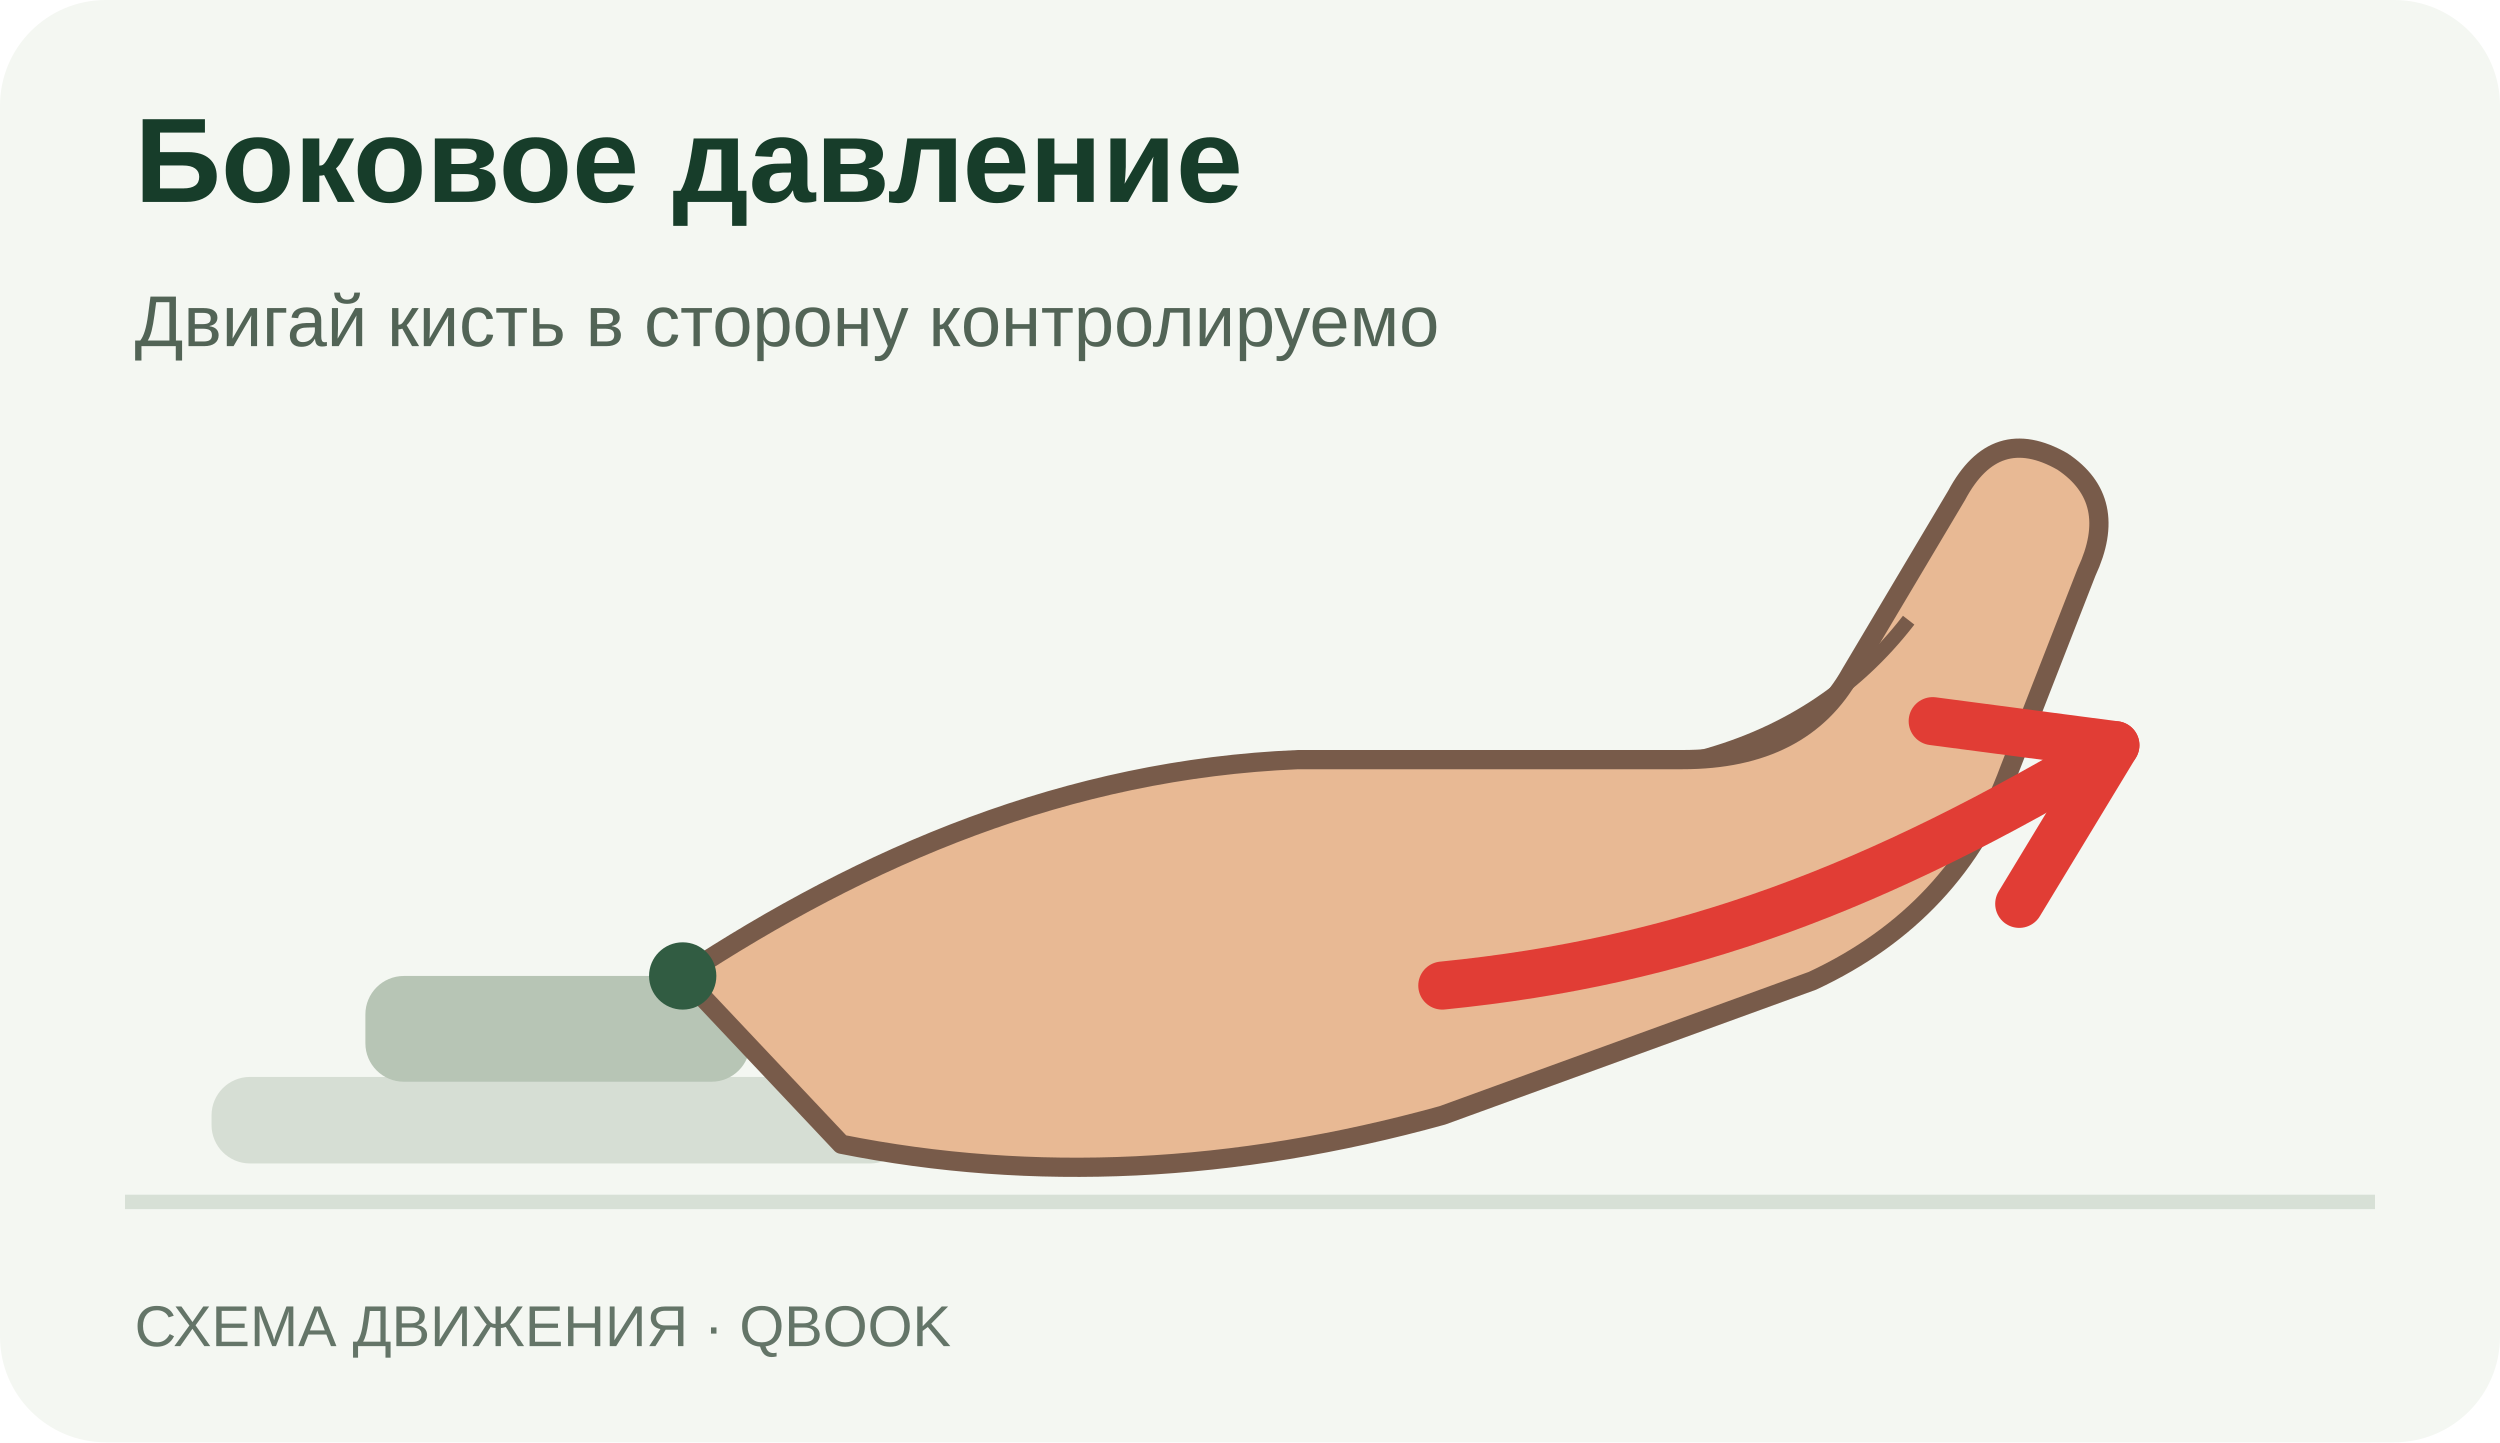
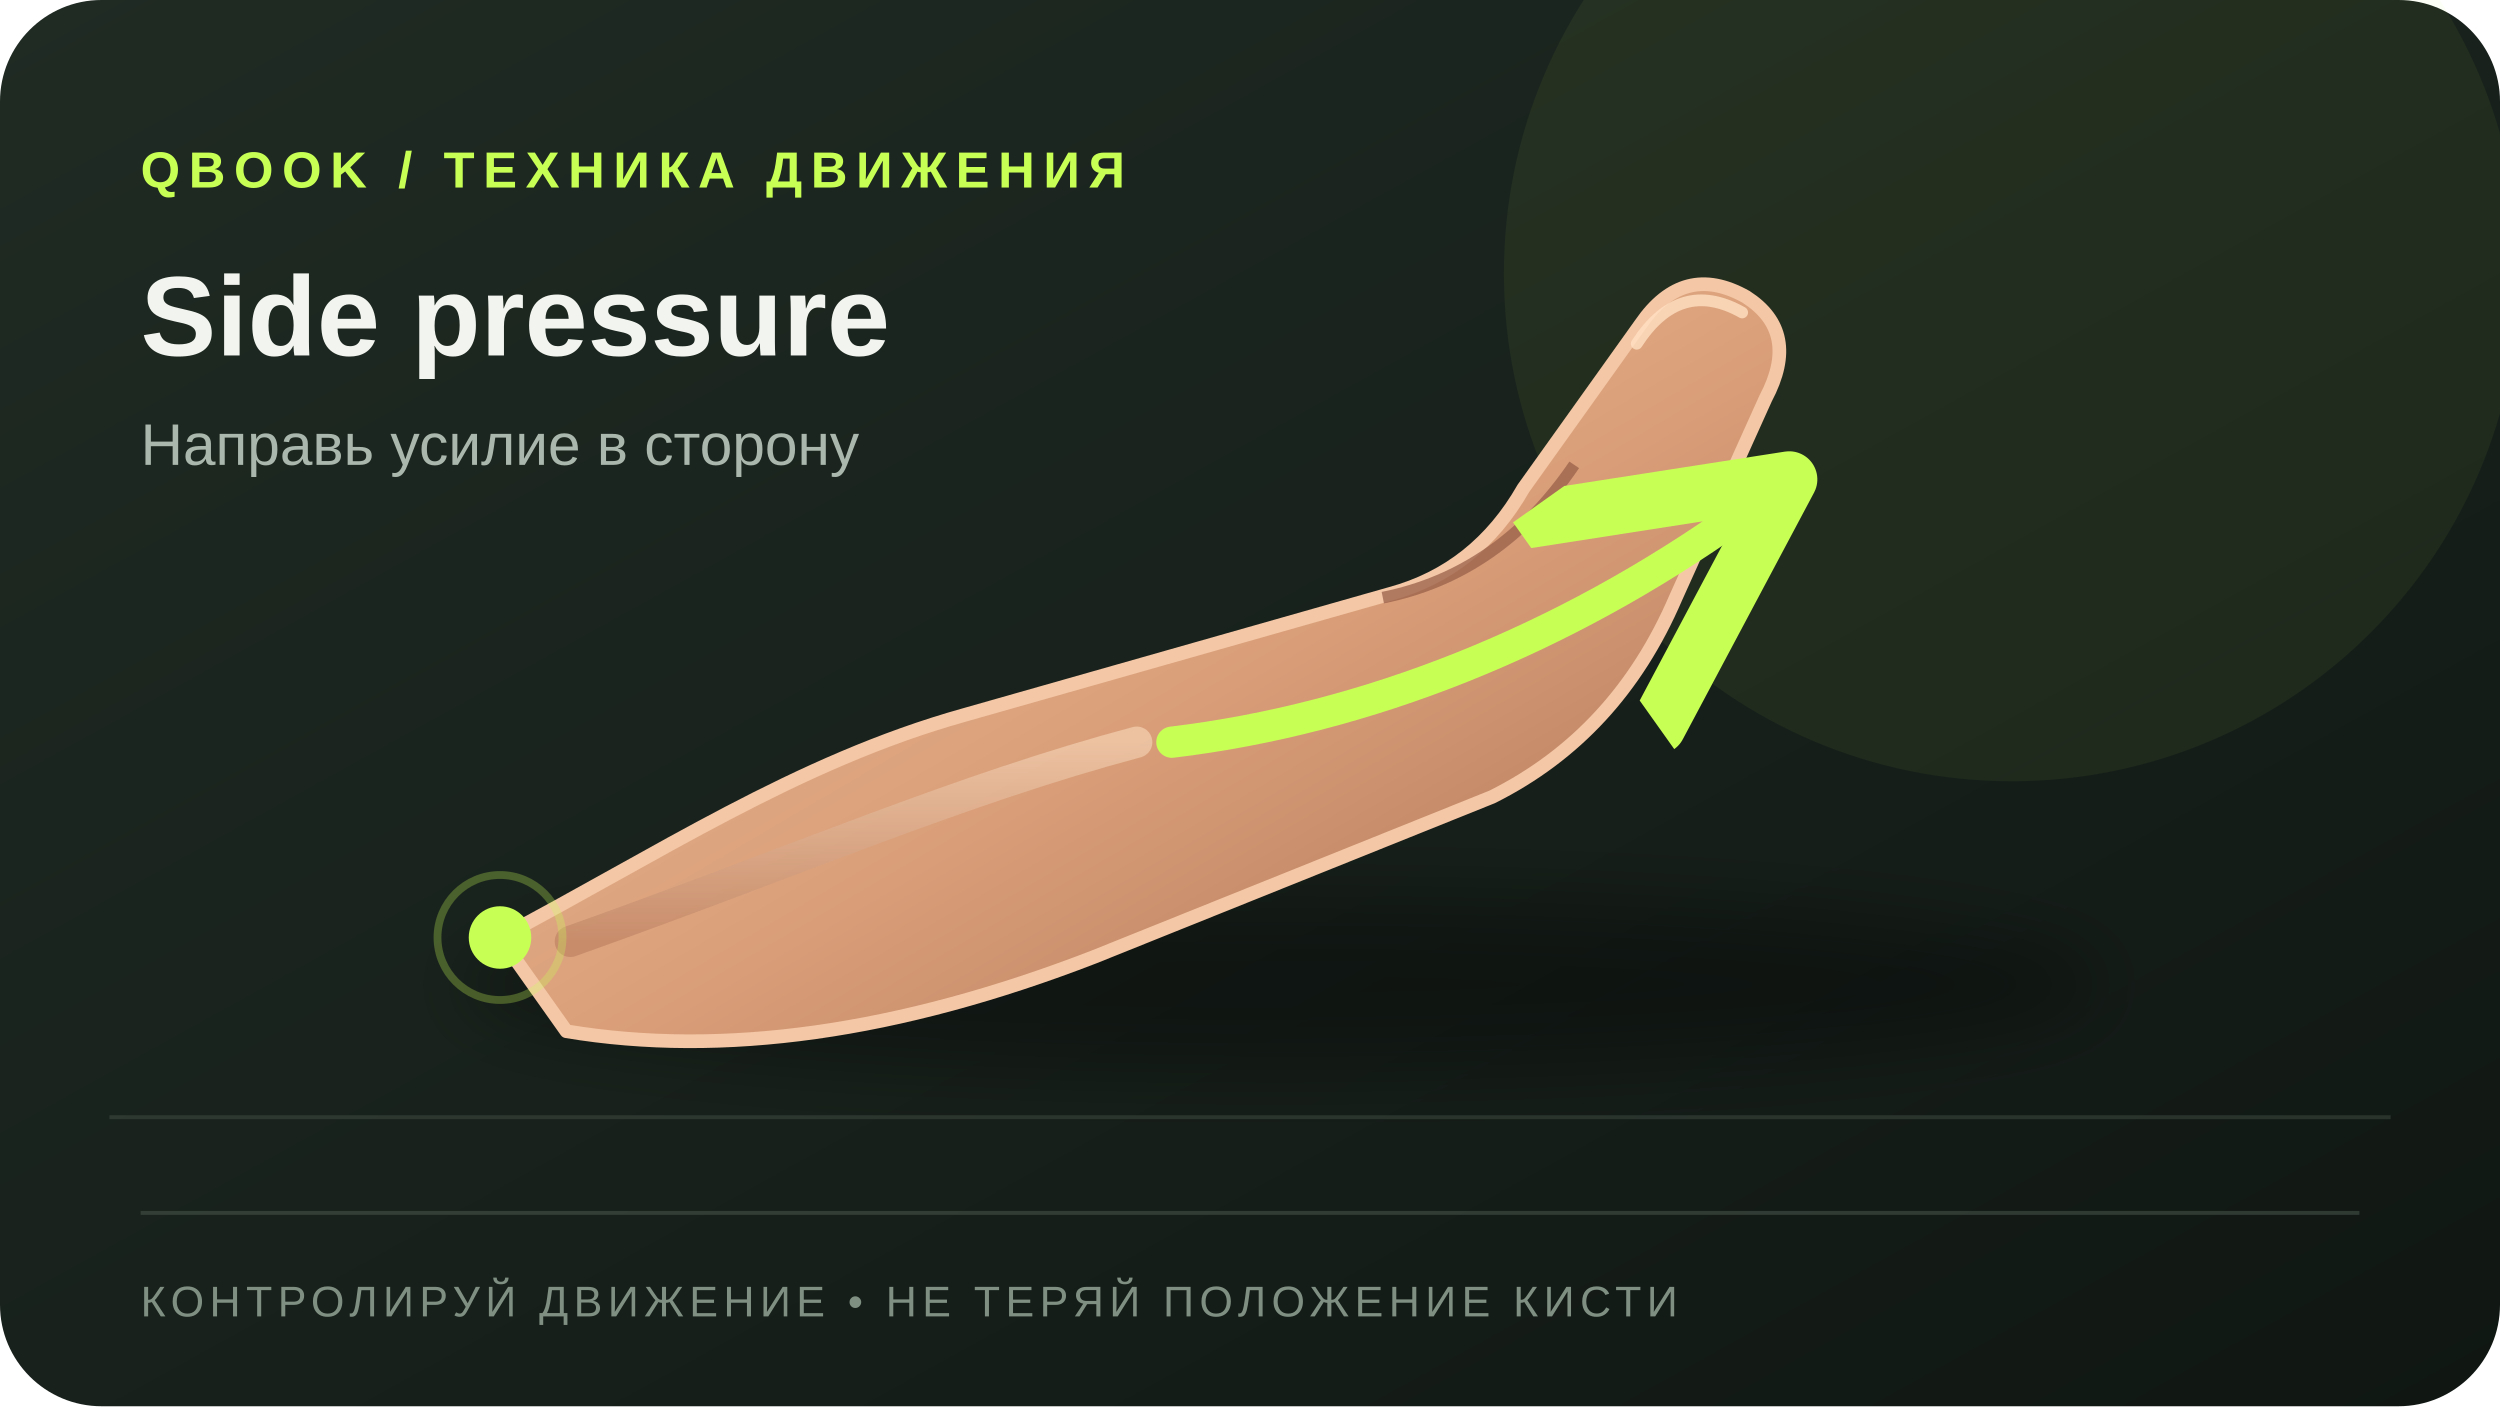
- <svg xmlns="http://www.w3.org/2000/svg" viewBox="0 0 520 300" role="img" aria-labelledby="t d">
-   <rect width="520" height="300" rx="22" fill="#f4f7f2" />
-   <path d="M26 250H494" stroke="#d7e0d6" stroke-width="3" />
-   <rect x="44" y="224" width="145" height="18" rx="8" fill="#d6ded4" />
-   <rect x="76" y="203" width="80" height="22" rx="8" fill="#b7c5b5" />
-   <path d="M142 203 C180 178 222 160 270 158 L350 158 Q375 158 385 140 L407 103 Q415 88 429 96 Q441 104 434 119 L418 160 Q407 190 377 204 L300 232 Q235 250 175 238Z" fill="#e8b994" stroke="#785b4a" stroke-width="4" stroke-linejoin="round" />
-   <path d="M352 158 Q380 151 397 129" fill="none" stroke="#785b4a" stroke-width="3" />
-   <path d="M300 205 C350 200 390 185 440 155" fill="none" stroke="#e13d35" stroke-width="10" stroke-linecap="round" />
-   <path d="M402 150 L440 155 L420 188" fill="none" stroke="#e13d35" stroke-width="10" stroke-linecap="round" stroke-linejoin="round" />
-   <circle cx="142" cy="203" r="7" fill="#315c42" />
-   <text x="28" y="42" font-family="Arial,sans-serif" font-size="25" font-weight="700" fill="#173d2a">Боковое давление</text>
-   <text x="28" y="72" font-family="Arial,sans-serif" font-size="15" fill="#526456">Двигай кисть в сторону контролируемо</text>
-   <text x="28" y="280" font-family="Arial,sans-serif" font-size="12" fill="#647568">СХЕМА ДВИЖЕНИЯ · QBOOK</text>
+ <svg xmlns="http://www.w3.org/2000/svg" viewBox="0 0 640 360" role="img" aria-labelledby="title desc">
+   <defs>
+     <linearGradient id="bg" x2="1" y2="1">
+       <stop stop-color="#202b24" />
+       <stop offset="1" stop-color="#101713" />
+     </linearGradient>
+     <linearGradient id="skin" x1="0" y1="0" x2="1" y2="1">
+       <stop stop-color="#f0c6a0" />
+       <stop offset=".55" stop-color="#d99e78" />
+       <stop offset="1" stop-color="#a96e53" />
+     </linearGradient>
+     <linearGradient id="edge" x2="0" y2="1">
+       <stop stop-color="#f6d5b7" />
+       <stop offset="1" stop-color="#bd8061" />
+     </linearGradient>
+     <filter id="shadow" x="-30%" y="-30%" width="160%" height="160%">
+       <feGaussianBlur stdDeviation="9" />
+     </filter>
+     <marker id="tip" markerWidth="9" markerHeight="9" refX="6" refY="4" orient="auto">
+       <path d="M0 0L8 4L0 8" fill="none" stroke="#c8ff55" stroke-width="1.8" stroke-linecap="round" stroke-linejoin="round" />
+     </marker>
+   </defs>
+   <rect width="640" height="360" rx="26" fill="url(#bg)" />
+   <circle cx="515" cy="70" r="130" fill="#c8ff55" opacity=".055" />
+   <path d="M28 286H612" stroke="#536157" opacity=".35" />
+   <text x="36" y="48" fill="#c8ff55" font-family="Arial,sans-serif" font-size="13" font-weight="700" letter-spacing="2.2">QBOOK  /  ТЕХНИКА ДВИЖЕНИЯ</text>
+   <text x="36" y="91" fill="#f2f5ef" font-family="Arial,sans-serif" font-size="29" font-weight="700">Side pressure</text>
+   <text x="36" y="119" fill="#aab7ac" font-family="Arial,sans-serif" font-size="15">Направь усилие в сторону</text>
+   <ellipse cx="328" cy="252" rx="210" ry="22" fill="#000" opacity=".32" filter="url(#shadow)" />
+   <path d="M128 240 C168 219 204 195 247 183 L356 152 Q378 146 390 125 L420 83 Q431 67 447 76 Q461 85 452 102 L429 153 Q414 188 382 204 L280 245 Q205 274 145 264Z" fill="url(#skin)" stroke="#f4c7a6" stroke-width="3.5" stroke-linejoin="round" />
+   <path d="M146 241 C205 220 246 202 291 190" fill="none" stroke="url(#edge)" stroke-width="8" opacity=".65" stroke-linecap="round" />
+   <path d="M354 153 Q384 147 403 119" fill="none" stroke="#9a604a" stroke-width="3" opacity=".75" />
+   <path d="M419 88 Q430 71 446 80" fill="none" stroke="#ffe0c2" stroke-width="3" opacity=".8" stroke-linecap="round" />
+   <path d="M300 190 C350 184 400 164 445 132" fill="none" stroke="#c8ff55" stroke-width="8" stroke-linecap="round" stroke-linejoin="round" marker-end="url(#tip)" />
+   <circle cx="128" cy="240" r="8" fill="#c8ff55" />
+   <circle cx="128" cy="240" r="16" fill="none" stroke="#c8ff55" opacity=".28" stroke-width="2" />
+   <rect x="36" y="310" width="568" height="1" fill="#536157" opacity=".45" />
+   <text x="36" y="337" fill="#7f9082" font-family="Arial,sans-serif" font-size="11" letter-spacing="1.4">КОНТРОЛИРУЙ ДВИЖЕНИЕ • НЕ ТЕРЯЙ ПОЛОЖЕНИЕ КИСТИ</text>
</svg>
